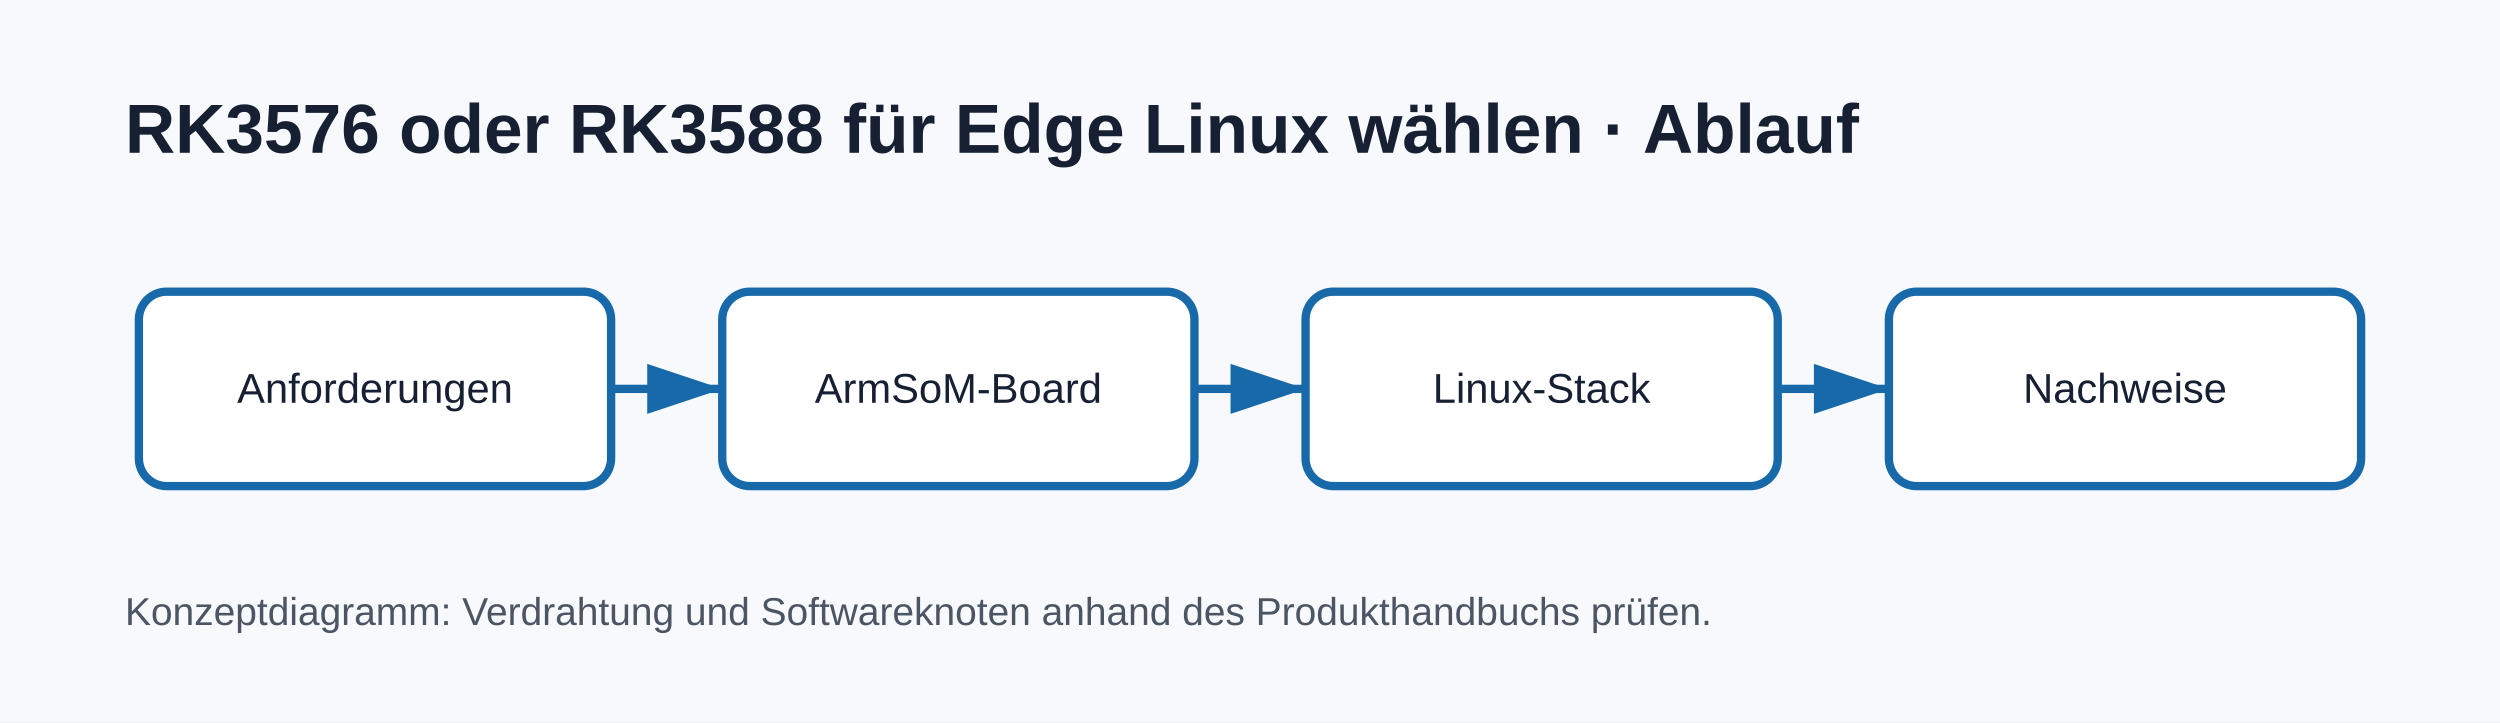
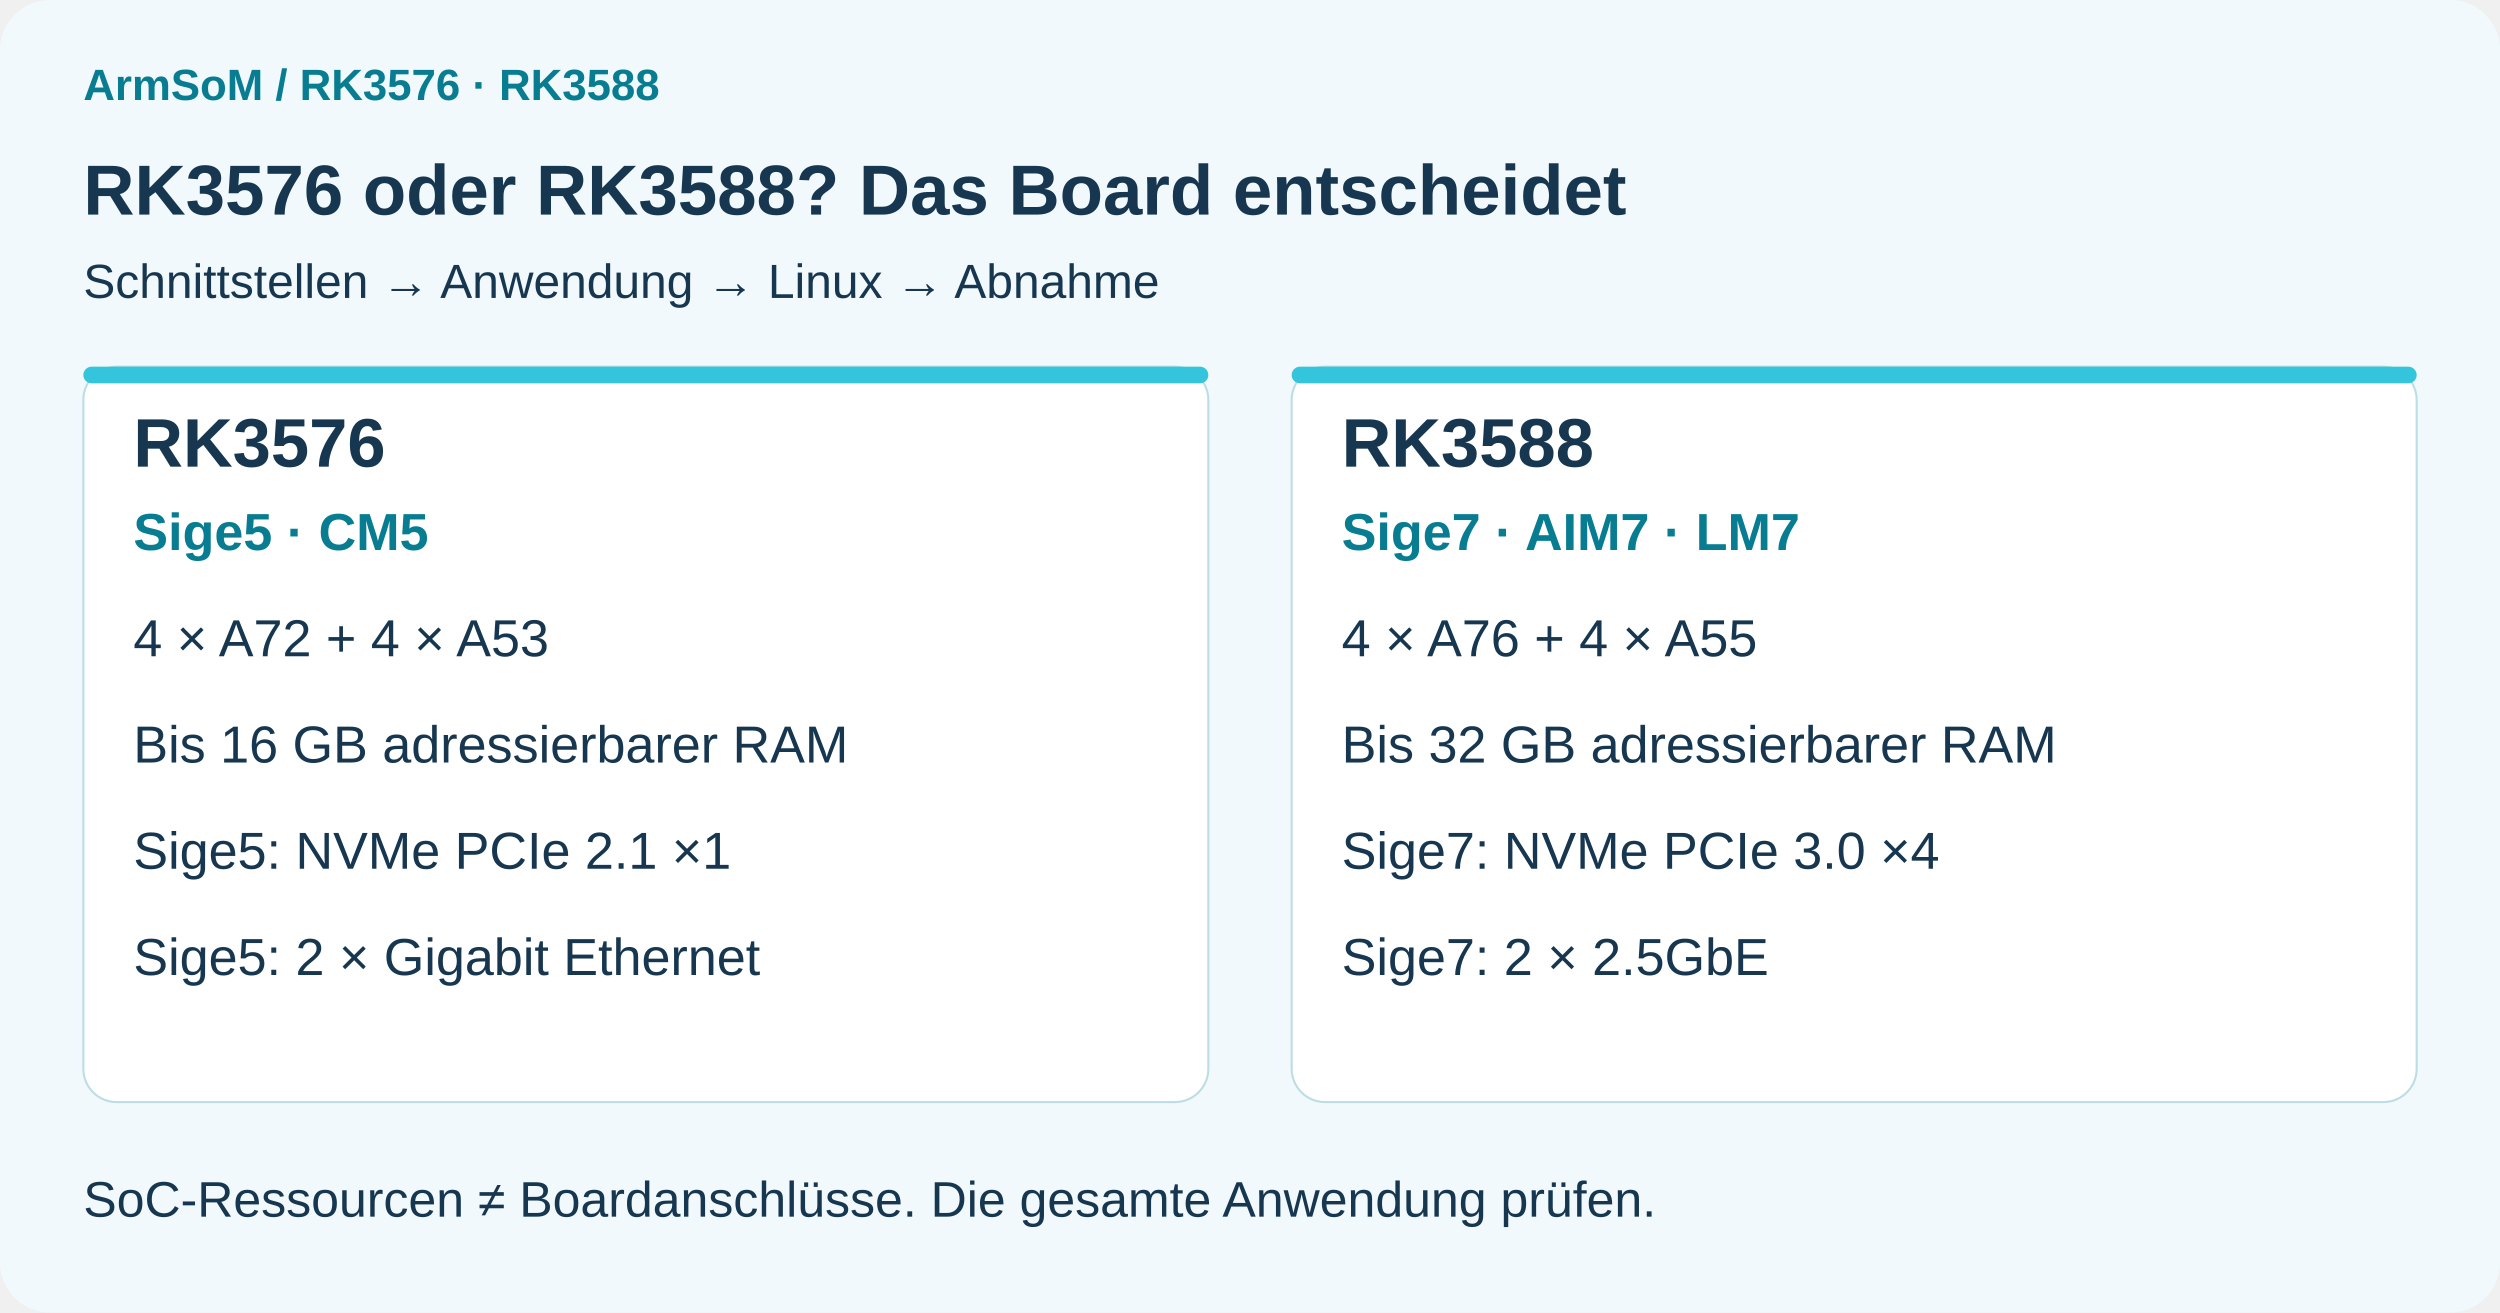
- <svg xmlns="http://www.w3.org/2000/svg" width="900" height="260" viewBox="0 0 900 260" role="img" aria-labelledby="t d">
-   <defs>
-     <marker id="a" markerWidth="10" markerHeight="10" refX="9" refY="3" orient="auto">
-       <path d="M0,0 L0,6 L9,3 z" fill="#1769aa" />
-     </marker>
-   </defs>
-   <rect width="900" height="260" fill="#f7f9fc" />
-   <text x="45" y="55" font-family="Arial, sans-serif" font-weight="bold" font-size="25.00" fill="#172033">RK3576 oder RK3588 für Edge Linux wählen · Ablauf</text>
-   <rect x="50" y="105" width="170" height="70" rx="10" fill="#fff" stroke="#1769aa" stroke-width="3" />
-   <text x="135" y="145" text-anchor="middle" font-family="Arial, sans-serif" font-size="15.00" fill="#172033">Anforderungen</text>
-   <rect x="260" y="105" width="170" height="70" rx="10" fill="#fff" stroke="#1769aa" stroke-width="3" />
-   <text x="345" y="145" text-anchor="middle" font-family="Arial, sans-serif" font-size="15.00" fill="#172033">ArmSoM-Board</text>
-   <rect x="470" y="105" width="170" height="70" rx="10" fill="#fff" stroke="#1769aa" stroke-width="3" />
-   <text x="555" y="145" text-anchor="middle" font-family="Arial, sans-serif" font-size="15.00" fill="#172033">Linux-Stack</text>
-   <rect x="680" y="105" width="170" height="70" rx="10" fill="#fff" stroke="#1769aa" stroke-width="3" />
-   <text x="765" y="145" text-anchor="middle" font-family="Arial, sans-serif" font-size="15.00" fill="#172033">Nachweise</text>
-   <path d="M 220 140 H 260" stroke="#1769aa" stroke-width="3" marker-end="url(#a)" />
-   <path d="M 430 140 H 470" stroke="#1769aa" stroke-width="3" marker-end="url(#a)" />
-   <path d="M 640 140 H 680" stroke="#1769aa" stroke-width="3" marker-end="url(#a)" />
-   <text x="45" y="225" font-family="Arial, sans-serif" font-size="14.00" fill="#4b5563">Konzeptdiagramm: Verdrahtung und Softwareknoten anhand des Produkthandbuchs prüfen.</text>
+ <svg xmlns="http://www.w3.org/2000/svg" width="1200" height="630" viewBox="0 0 1200 630" role="img" aria-labelledby="t d">
+   <rect width="1200" height="630" rx="24" fill="#f1f9fc" />
+   <g font-family="Arial, Microsoft YaHei, sans-serif">
+     <text x="40" y="48" font-size="21" fill="#087d92" font-weight="700">ArmSoM  /  RK3576 · RK3588</text>
+     <text x="40" y="103" font-size="34" fill="#173750" font-weight="700">RK3576 oder RK3588? Das Board entscheidet</text>
+     <text x="40" y="143" font-size="23" fill="#173750" font-weight="400">Schnittstellen → Anwendung → Linux → Abnahme</text>
+     <rect x="40" y="176" width="540" height="353" rx="16" fill="white" stroke="#bcdde4" />
+     <rect x="40" y="176" width="540" height="8" rx="4" fill="#34C5DD" />
+     <text x="64" y="224" font-size="33" fill="#173750" font-weight="700">RK3576</text>
+     <text x="64" y="264" font-size="25" fill="#087d92" font-weight="700">Sige5 · CM5</text>
+     <text x="64" y="315" font-size="25" fill="#173750" font-weight="400">4 × A72 + 4 × A53</text>
+     <text x="64" y="366" font-size="25" fill="#173750" font-weight="400">Bis 16 GB adressierbarer RAM</text>
+     <text x="64" y="417" font-size="25" fill="#173750" font-weight="400">Sige5: NVMe PCIe 2.1 ×1</text>
+     <text x="64" y="468" font-size="25" fill="#173750" font-weight="400">Sige5: 2 × Gigabit Ethernet</text>
+     <rect x="620" y="176" width="540" height="353" rx="16" fill="white" stroke="#bcdde4" />
+     <rect x="620" y="176" width="540" height="8" rx="4" fill="#34C5DD" />
+     <text x="644" y="224" font-size="33" fill="#173750" font-weight="700">RK3588</text>
+     <text x="644" y="264" font-size="25" fill="#087d92" font-weight="700">Sige7 · AIM7 · LM7</text>
+     <text x="644" y="315" font-size="25" fill="#173750" font-weight="400">4 × A76 + 4 × A55</text>
+     <text x="644" y="366" font-size="25" fill="#173750" font-weight="400">Bis 32 GB adressierbarer RAM</text>
+     <text x="644" y="417" font-size="25" fill="#173750" font-weight="400">Sige7: NVMe PCIe 3.0 ×4</text>
+     <text x="644" y="468" font-size="25" fill="#173750" font-weight="400">Sige7: 2 × 2.5GbE</text>
+     <text x="40" y="584" font-size="24" fill="#173750" font-weight="400">SoC-Ressourcen ≠ Boardanschlüsse. Die gesamte Anwendung prüfen.</text>
+   </g>
</svg>
